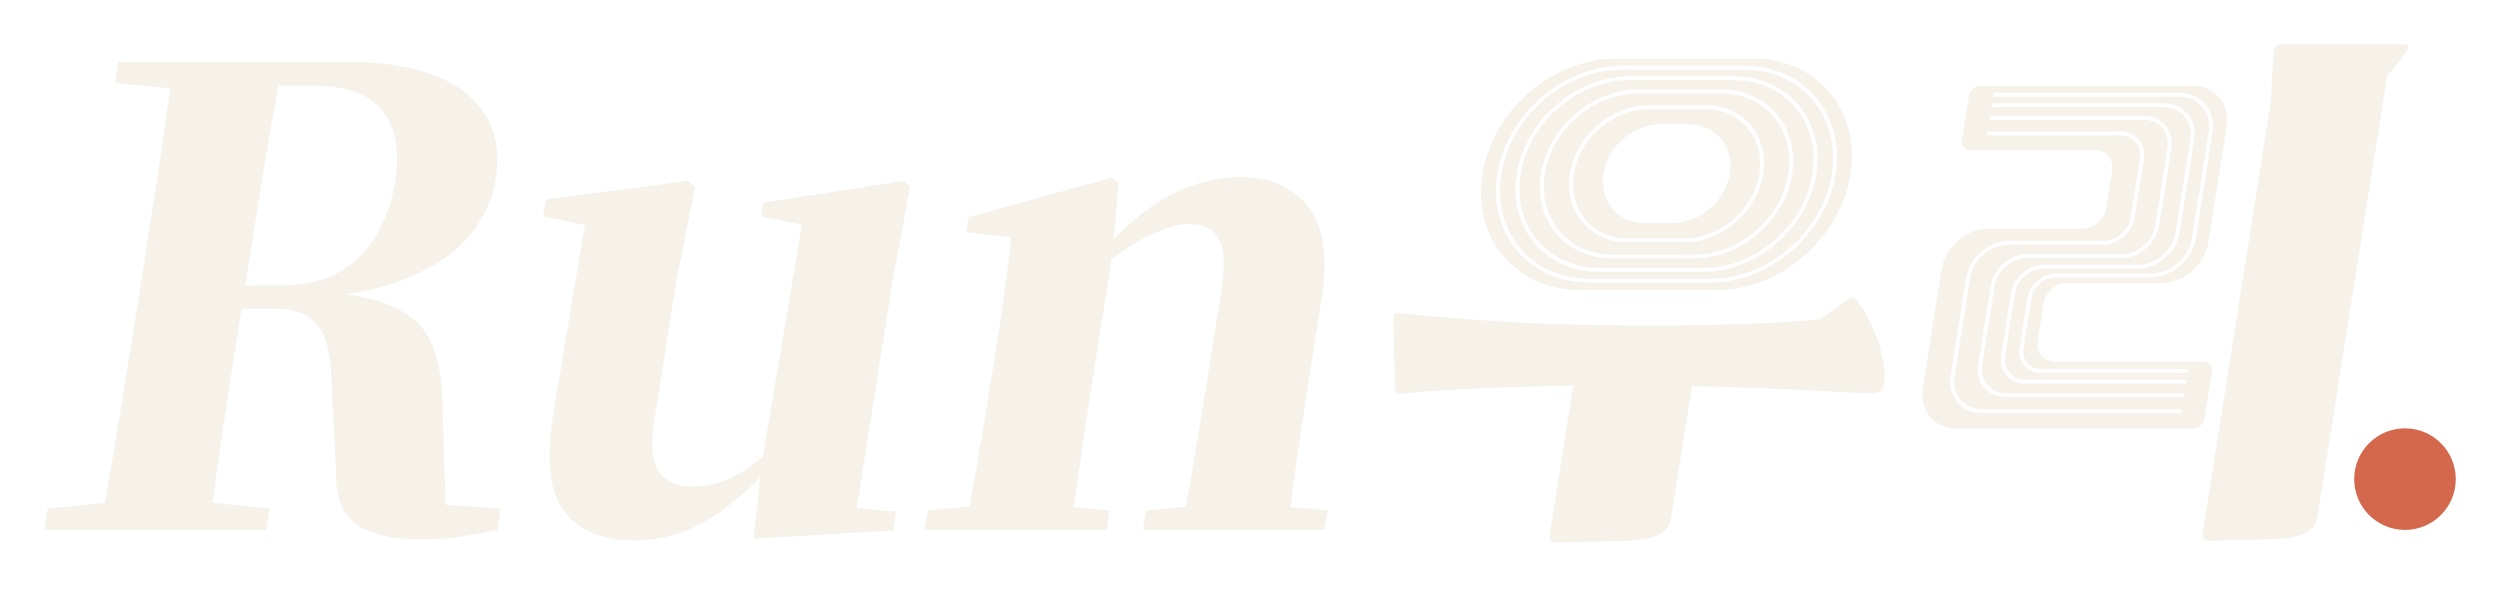
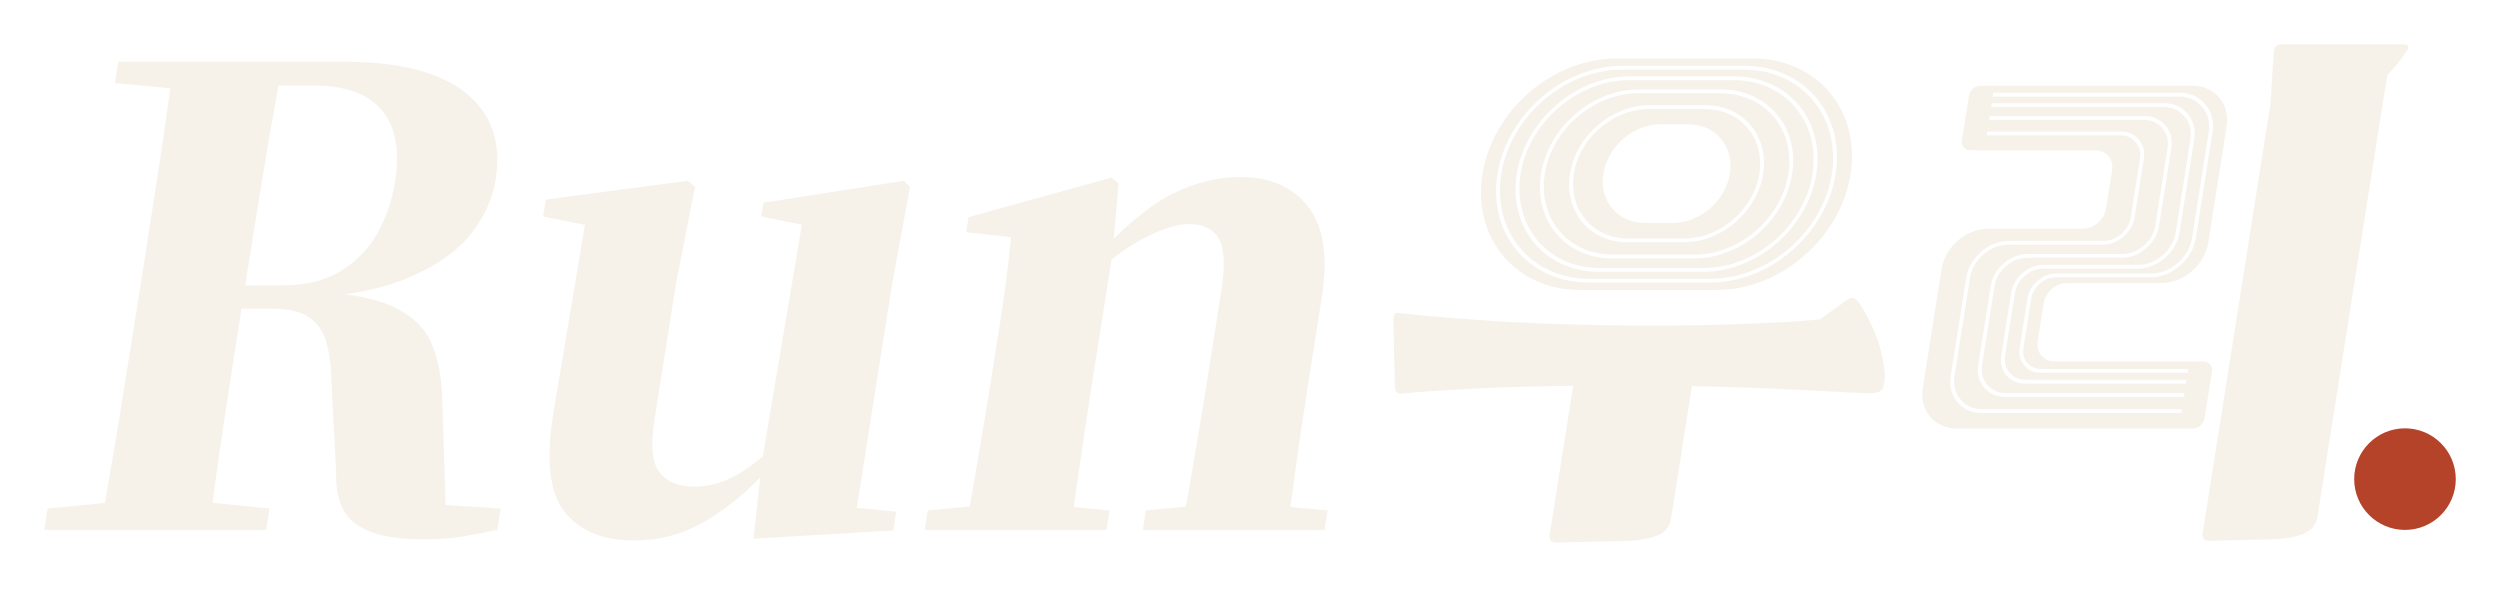
<svg xmlns="http://www.w3.org/2000/svg" viewBox="0 0 3952 938" width="3952" height="938" role="img" aria-label="Run우리">
  <path fill="#F6F2EA" fill-rule="nonzero" d="M70 837.6H420.7L426 803.9L336 794.8Q344.6 728.9 354.7 662.8Q367.8 576.5 381.8 487.9H429.4Q468 487.9 488.2 501.3Q508.4 514.7 516 541.4Q523.7 568.2 524.2 608.8L531.3 745.5Q529.7 805.9 563.7 829.2Q597.6 852.5 666 852.5Q703.6 852.5 729 848.5Q754.4 844.5 786.2 837.6L791.5 803.9L704.4 798.2L699.3 635.5Q698.3 579.1 681.5 541.4Q664.6 503.8 618.3 483.5Q590.4 471.2 546.1 465.3Q605 456.5 647.2 438.4Q712 410.6 744.2 370Q776.4 329.4 783.6 283.8Q797.5 195.7 735.9 146.6Q674.3 97.6 544.5 97.6H186.9L181.6 131.3L269.3 139.6Q260.1 205.7 250.1 271.5Q236.9 358.1 223 446.3L216.1 489.9Q202.1 578.1 187.9 665.2Q177.2 730.7 165.8 795.1L75.3 803.9ZM1461.8 837.6H1749.1L1754 806.9L1697.4 801.5Q1699.4 787 1701.9 769.7Q1708 727.6 1714.7 682.1Q1721.5 636.5 1726.9 601.8L1757.2 410.2Q1781.4 391 1804.8 378.5Q1850.3 354.2 1879 354.2Q1913.7 354.2 1926.8 377.5Q1940 400.7 1930.9 458.2L1908.2 601.8Q1902.6 637.5 1894.9 683.1Q1887.2 728.6 1880.1 770.2Q1877.3 786.8 1874.8 800.8L1811.4 806.9L1806.6 837.6H2093.9L2098.7 806.9L2039.9 801.5Q2041.8 787.2 2044.1 770.2Q2049.7 728.6 2056.4 683.1Q2063.1 637.5 2068.7 601.8L2089.4 471.1Q2104.7 374 2068 326.9Q2031.4 279.9 1961.1 279.9Q1906.6 279.9 1853.9 306.1Q1812.1 326.9 1760.7 377.3L1768.3 289.8L1756.8 280.9L1531 343.3L1527.3 367.1L1598.3 375Q1594.7 410.6 1590.9 440.9Q1587.1 471.1 1579.4 519.6L1566.4 601.8Q1561 636.5 1553.3 682.1Q1545.6 727.6 1538.4 769.7Q1535.6 786.5 1532.9 800.6L1466.7 806.9ZM1002.5 854.4Q1065.9 854.4 1120.3 820.8Q1164.1 793.6 1201.7 754.9L1191.2 851.5L1412.1 838.6L1416.8 808.9L1354.4 802.9L1410.4 448.3L1438.5 295.7L1429.1 285.8L1206.7 320.5L1203.3 342.3L1267.6 355.2L1205.9 721.3Q1191.7 733.4 1176.5 743.5Q1137.8 769.3 1097.2 769.3Q1060.5 769.3 1042.8 747Q1025 724.7 1034.4 665.2L1068.6 448.3L1098.7 295.7L1087.4 285.8L862.8 315.5L858.5 342.3L924.6 355.5L875.2 650.4Q856.4 763.3 892.3 808.9Q928.2 854.4 1002.5 854.4ZM2497.5 458.5H2713.5C2814.6 458.5 2909.4 376.5 2925.4 275.5C2941.4 174.4 2872.4 92.5 2771.3 92.5H2555.3C2454.2 92.5 2359.4 174.4 2343.4 275.5C2327.4 376.5 2396.4 458.5 2497.5 458.5ZM3311.9 237.5C3329.6 237.5 3341.6 251.8 3338.8 269.5L3329.3 329.5C3326.5 347.1 3310 361.5 3292.3 361.5H3143.3C3107.9 361.5 3074.8 390.1 3069.2 425.5L3039.5 613.5C3033.9 648.8 3058 677.5 3093.4 677.5H3466.4C3475.2 677.5 3483.5 670.3 3484.9 661.5L3496.6 587.5C3498 578.6 3491.9 571.5 3483.1 571.5H3248.1C3230.4 571.5 3218.4 557.1 3221.2 539.5L3230.6 479.5C3233.4 461.8 3250 447.5 3267.7 447.5H3416.7C3452 447.5 3485.2 418.8 3490.8 383.5L3519.9 199.5C3525.5 164.1 3501.3 135.5 3466 135.5H3131C3122.2 135.5 3113.9 142.6 3112.5 151.5L3101.4 221.5C3100 230.3 3106 237.5 3114.9 237.5ZM2511.4 446.6Q2476.5 446.6 2446.8 433.2Q2418.2 420.2 2398.2 396.4Q2378.2 372.7 2370.1 342Q2361.7 310.2 2367.2 275.3Q2372.7 240.5 2391.2 208.6Q2409 177.9 2436.5 154.2Q2463.9 130.5 2496.7 117.5Q2530.7 104 2565.5 104H2757.4Q2792.3 104 2822 117.5Q2850.7 130.5 2870.7 154.2Q2890.6 177.9 2898.8 208.6Q2907.2 240.5 2901.7 275.3Q2896.2 310.2 2877.7 342Q2859.8 372.7 2832.4 396.4Q2804.9 420.2 2772.1 433.2Q2738.2 446.6 2703.3 446.6ZM2512.3 440.6 2704.3 440.6Q2737.9 440.6 2770.7 427.6Q2802.3 415.1 2828.8 392.2Q2855.3 369.3 2872.5 339.7Q2890.4 309 2895.7 275.3Q2901 241.7 2892.9 211Q2885 181.3 2865.7 158.4Q2846.5 135.6 2818.8 123Q2790.1 110 2756.5 110H2564.6Q2530.9 110 2498.2 123Q2466.5 135.6 2440 158.4Q2413.6 181.3 2396.3 211Q2378.5 241.7 2373.2 275.3Q2367.9 309 2376 339.7Q2383.8 369.3 2403.1 392.2Q2422.4 415.1 2450.1 427.6Q2478.7 440.6 2512.3 440.6ZM3492.2 855 3593.5 852.4Q3624.1 851.5 3642.3 843.3Q3660.6 835 3663.5 816.7L3773.8 118.7Q3781.9 110.9 3789.5 101.3Q3797.1 91.7 3804 81.3Q3807.9 75.7 3806.7 72.9Q3805.4 70 3798.8 70H3607.6Q3601.5 70 3598.2 73Q3594.9 76.1 3594.4 82.2L3589.1 164.8L3482 842.8Q3480.1 855 3492.2 855ZM2218.1 622Q2272.8 616.8 2341.1 613.8Q2409.4 610.7 2485.2 609.9L2486.9 609.8L2449.7 845.4Q2447.8 857.6 2459.9 857.6L2571.6 855Q2602.2 854.1 2620.4 846.3Q2638.6 838.5 2641.5 820.2L2674.6 610.4Q2732.6 611.4 2788 613.8Q2860.5 616.8 2920.8 620.3Q2949.2 622 2961.5 621.2Q2973.8 620.3 2976.7 612.9Q2979.6 605.5 2979.5 589.9Q2976.2 556 2963.6 525.5Q2951 495.1 2936.6 476Q2932.3 470.8 2928.8 470.8Q2925.3 470.8 2918.5 475.1L2876.8 505Q2845.1 507.9 2807.4 509.9Q2757 512.5 2699.9 513.8Q2642.7 515.1 2581.1 514.7Q2519.4 514.2 2456.7 512.1Q2394 509.9 2332.6 505.5Q2271.1 501.2 2213.8 495.1Q2207.1 493.4 2205 496Q2202.8 498.6 2202.6 505.5L2205 611.6Q2205.3 618.5 2209 621Q2212.2 623.2 2218.1 622ZM2527.8 429.7Q2496.4 429.7 2469.6 417.5Q2443.7 405.8 2425.7 384.4Q2407.7 363 2400.4 335.3Q2392.8 306.6 2397.7 275.2Q2402.7 243.7 2419.4 215Q2435.5 187.3 2460.3 165.9Q2485 144.5 2514.6 132.8Q2545.2 120.7 2576.7 120.7H2741.1Q2772.5 120.7 2799.3 132.8Q2825.2 144.5 2843.2 165.9Q2861.2 187.3 2868.5 215Q2876.1 243.7 2871.1 275.2Q2866.2 306.6 2849.5 335.3Q2833.4 363 2808.6 384.4Q2783.9 405.8 2754.3 417.5Q2723.7 429.7 2692.2 429.7ZM2528.8 423.7H2693.2Q2723.4 423.7 2752.8 412Q2781.3 400.7 2805.1 380.2Q2828.9 359.6 2844.3 333Q2860.4 305.4 2865.1 275.2Q2869.9 244.9 2862.6 217.4Q2855.6 190.7 2838.2 170.2Q2820.9 149.6 2796.1 138.3Q2770.3 126.7 2740.1 126.7H2575.7Q2545.5 126.7 2516.1 138.3Q2487.6 149.6 2463.8 170.2Q2440 190.7 2424.6 217.4Q2408.5 244.9 2403.7 275.2Q2399 305.4 2406.3 333Q2413.3 359.6 2430.7 380.2Q2448 400.7 2472.8 412Q2498.6 423.7 2528.8 423.7ZM2548.4 408.5Q2521.2 408.5 2498.1 398Q2475.7 387.8 2460.2 369.4Q2444.6 350.9 2438.3 326.9Q2431.7 302.1 2436 275Q2440.3 247.8 2454.7 223Q2468.6 199 2490 180.6Q2511.4 162.1 2537 152Q2563.4 141.5 2590.6 141.5H2720.6Q2747.7 141.5 2770.9 152Q2793.2 162.1 2808.8 180.6Q2824.4 199 2830.7 223Q2837.3 247.8 2833 275Q2828.7 302.1 2814.3 326.9Q2800.4 350.9 2779 369.4Q2757.6 387.8 2732 398Q2705.5 408.5 2678.4 408.5ZM2549.3 402.5 2679.3 402.5Q2705.3 402.5 2730.5 392.4Q2755 382.8 2775.4 365.1Q2795.8 347.5 2809.1 324.6Q2822.9 300.9 2827 275Q2831.1 249 2824.8 225.3Q2818.7 202.5 2803.9 184.8Q2789 167.2 2767.7 157.5Q2745.6 147.5 2719.6 147.5H2589.6Q2563.7 147.5 2538.4 157.5Q2514 167.2 2493.6 184.8Q2473.1 202.5 2459.8 225.3Q2446.1 249 2442 275Q2437.9 300.9 2444.2 324.6Q2450.2 347.5 2465.1 365.1Q2479.9 382.8 2501.3 392.4Q2523.4 402.5 2549.3 402.5ZM387.6 451.3Q402.5 356.9 416.6 271Q427.8 202.2 440.3 135.3H496Q571.3 135.3 603.7 174.4Q636.2 213.5 624.6 286.8Q617.4 332.4 596.2 369.5Q575 406.7 537.8 429Q500.5 451.3 445.1 451.3ZM2573 383Q2551 383 2532.2 374.5Q2514.1 366.3 2501.5 351.3Q2488.9 336.3 2483.7 316.9Q2478.4 296.8 2481.9 274.7Q2485.3 252.7 2497 232.6Q2508.3 213.1 2525.7 198.1Q2543 183.2 2563.8 174.9Q2585.2 166.4 2607.3 166.4H2696Q2718 166.4 2736.8 174.9Q2754.9 183.2 2767.6 198.1Q2780.2 213.1 2785.3 232.6Q2790.7 252.7 2787.2 274.7Q2783.7 296.8 2772 316.9Q2760.7 336.3 2743.4 351.3Q2726 366.3 2705.3 374.5Q2683.8 383 2661.8 383ZM2574 377H2662.7Q2683.5 377 2703.8 369Q2723.4 361.2 2739.8 347.1Q2756.2 332.9 2766.8 314.5Q2777.9 295.5 2781.2 274.7Q2784.5 253.9 2779.4 234.9Q2774.6 216.5 2762.6 202.4Q2750.7 188.2 2733.6 180.5Q2715.9 172.4 2695 172.4H2606.3Q2585.5 172.4 2565.2 180.5Q2545.6 188.2 2529.3 202.4Q2512.9 216.5 2502.2 234.9Q2491.1 253.9 2487.9 274.7Q2484.6 295.5 2489.6 314.5Q2494.5 332.9 2506.4 347.1Q2518.3 361.2 2535.4 369Q2553.2 377 2574 377ZM2600.2 352.5C2557.2 352.5 2527.8 317.5 2534.6 274.5C2541.4 231.4 2581.8 196.5 2624.9 196.5H2668.9C2712 196.5 2741.4 231.4 2734.6 274.5C2727.8 317.5 2687.3 352.5 2644.2 352.5ZM3140.6 213.9 3141.5 207.9H3352.4Q3370.4 207.9 3381 220.6Q3391.7 233.3 3388.9 251.3L3374.3 343.5Q3371.5 361.4 3356.8 374.1Q3342.1 386.8 3324.2 386.8H3175.2Q3153.3 386.8 3135.5 402.2Q3117.6 417.7 3114.2 439.5L3089.7 594.2Q3086.3 616 3099.3 631.5Q3112.2 646.9 3134.1 646.9H3449.2L3448.2 652.9H3133.1Q3108.8 652.9 3094.3 635.7Q3079.9 618.5 3083.7 594.2L3108.2 439.5Q3112 415.2 3131.9 398Q3151.8 380.8 3176.1 380.8H3325.1Q3340.6 380.8 3353.2 369.9Q3365.9 359 3368.3 343.5L3382.9 251.3Q3385.3 235.8 3376.1 224.9Q3366.9 213.9 3351.5 213.9ZM3144.5 189.5 3145.4 183.5H3389.4Q3410.5 183.5 3423.1 198.4Q3435.7 213.3 3432.4 234.5L3413.1 356.5Q3409.7 377.6 3392.4 392.5Q3375.1 407.5 3354 407.5H3205Q3186.4 407.5 3171.1 420.6Q3155.9 433.8 3152.9 452.5L3133.3 576.5Q3130.4 595.1 3141.5 608.3Q3152.6 621.5 3171.2 621.5H3453.2L3452.3 627.5H3170.3Q3149.1 627.5 3136.6 612.5Q3124 597.6 3127.3 576.5L3146.9 452.5Q3150.2 431.3 3167.5 416.4Q3184.8 401.5 3206 401.5H3355Q3373.6 401.5 3388.9 388.3Q3404.1 375.1 3407.1 356.5L3426.4 234.5Q3429.3 215.8 3418.2 202.6Q3407.1 189.5 3388.5 189.5ZM3147.7 169.1 3148.6 163.1H3420.2Q3444 163.1 3458.2 179.9Q3472.3 196.7 3468.6 220.5L3445.4 367.3Q3441.6 391 3422.1 407.8Q3402.7 424.7 3378.9 424.7H3229.9Q3213.9 424.7 3200.8 436Q3187.7 447.3 3185.2 463.3L3169.7 561.7Q3167.1 577.6 3176.6 589Q3186.2 600.3 3202.2 600.3H3456.6L3455.6 606.3H3201.2Q3182.7 606.3 3171.7 593.2Q3160.7 580.1 3163.7 561.7L3179.2 463.3Q3182.1 444.8 3197.2 431.7Q3212.4 418.7 3230.8 418.7H3379.8Q3401.1 418.7 3418.6 403.6Q3436 388.6 3439.4 367.3L3462.6 220.5Q3465.9 199.2 3453.3 184.1Q3440.6 169.1 3419.3 169.1ZM3150.3 152.7 3151.2 146.7H3444.9Q3470.8 146.7 3486.2 165.1Q3501.6 183.4 3497.5 209.3L3471.2 375.9Q3467.1 401.8 3445.9 420.1Q3424.7 438.4 3398.8 438.4H3249.8Q3235.9 438.4 3224.6 448.2Q3213.2 458 3211 471.9L3198.7 549.8Q3196.5 563.7 3204.8 573.5Q3213 583.3 3226.9 583.3H3459.2L3458.3 589.3H3226Q3209.6 589.3 3199.9 577.7Q3190.1 566.2 3192.7 549.8L3205 471.9Q3207.6 455.5 3221 444Q3234.4 432.4 3250.8 432.4H3399.8Q3423.2 432.4 3442.3 415.9Q3461.5 399.3 3465.2 375.9L3491.5 209.3Q3495.2 185.8 3481.3 169.3Q3467.4 152.7 3443.9 152.7Z" />
-   <circle cx="3801.8" cy="757.4" r="80.3" fill="#D4684C" />
+   <circle cx="3801.8" cy="757.4" r="80.3" fill="#B5432A" />
</svg>
